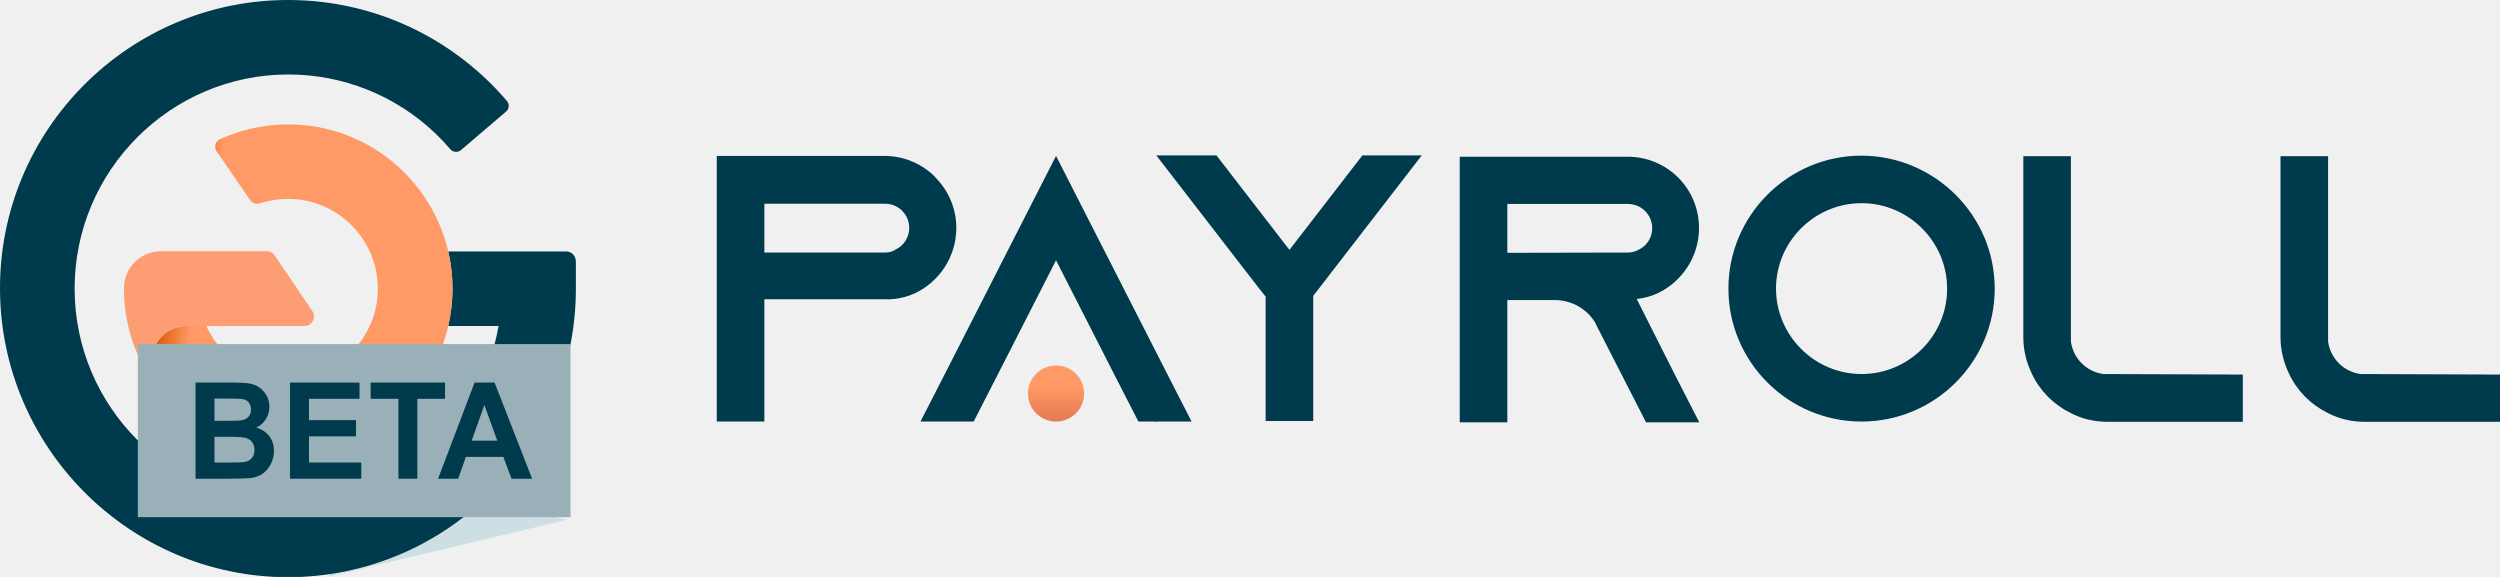
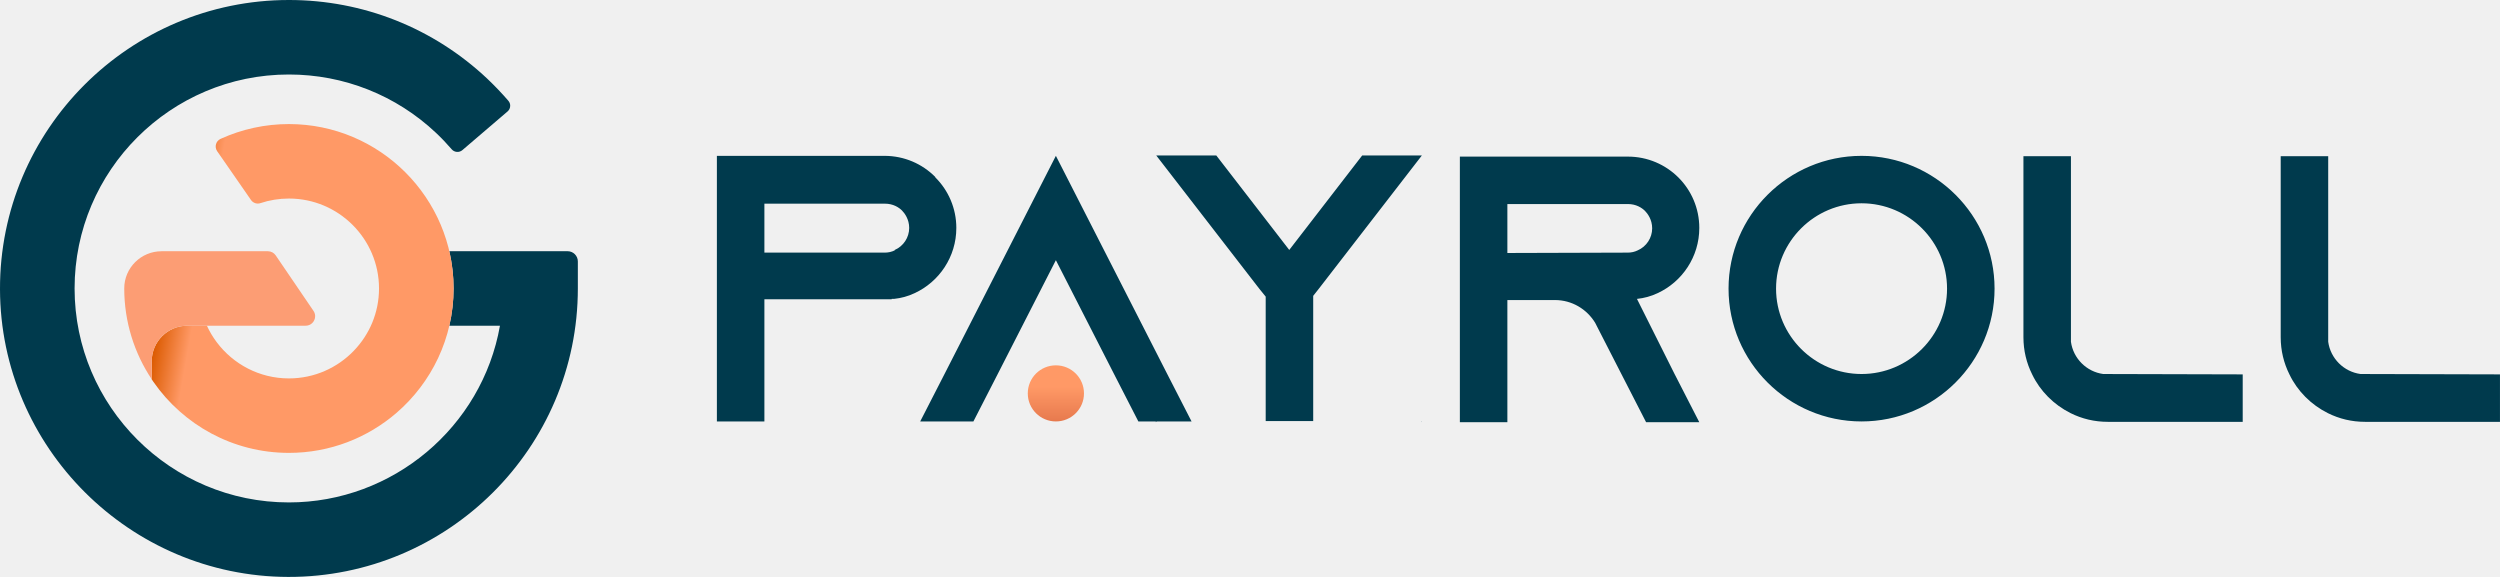
<svg xmlns="http://www.w3.org/2000/svg" width="260" height="60" viewBox="0 0 260 60" fill="none">
-   <g clip-path="url(#clip0_55555_66018)">
-     <path d="M109.828 43.841C111.44 43.841 112.747 42.535 112.747 40.925C112.747 39.315 111.44 38.01 109.828 38.01C108.215 38.01 106.908 39.315 106.908 40.925C106.908 42.535 108.215 43.841 109.828 43.841Z" fill="url(#paint0_linear_55555_66018)" />
-     <path d="M97.288 18.464C98.623 19.796 99.457 21.657 99.457 23.711C99.457 26.71 97.677 29.32 95.119 30.514C94.452 30.819 93.729 31.013 92.978 31.097C92.895 31.097 92.811 31.097 92.728 31.097V31.125H79.493V43.841H74.544V16.215H91.977C94.035 16.215 95.898 17.048 97.232 18.38L97.288 18.464ZM93.062 25.988C93.979 25.599 94.563 24.683 94.563 23.711C94.563 22.795 94.091 22.184 93.812 21.907C93.507 21.601 92.895 21.185 92.033 21.185H79.493V26.266H92.033C92.394 26.266 92.756 26.182 93.062 26.016V25.988ZM123.925 43.841H118.392L115.861 38.899L109.828 27.071L103.794 38.899L101.264 43.841H95.731L98.261 38.899L109.828 16.215L121.395 38.899L123.925 43.841ZM120.199 43.841H120.282L120.199 43.924V43.841ZM147.864 16.159L137.16 30.014L136.576 30.764V43.785H131.627V30.847L130.959 30.014L120.255 16.159H126.511L134.101 25.988L141.692 16.159H147.864ZM147.837 43.841H147.864V43.924L147.837 43.841ZM174.195 38.982L176.726 43.924H171.192L168.662 38.982L166.021 33.818L165.91 33.568C165.048 32.152 163.491 31.208 161.711 31.208H156.762V43.924H151.813V16.298H169.274C171.331 16.298 173.194 17.131 174.529 18.464C175.864 19.796 176.698 21.657 176.698 23.711C176.698 26.71 174.918 29.32 172.36 30.514C171.693 30.819 170.97 31.013 170.219 31.097L174.195 38.982ZM169.302 26.266C169.663 26.266 170.025 26.182 170.33 26.016C171.248 25.627 171.832 24.711 171.832 23.739C171.832 22.823 171.359 22.212 171.081 21.934C170.775 21.629 170.164 21.212 169.302 21.212H156.762V26.293L169.302 26.266ZM207.45 30.014C207.45 37.621 201.249 43.841 193.603 43.841C185.984 43.841 179.756 37.649 179.756 30.014C179.756 22.406 185.957 16.187 193.603 16.187C201.221 16.215 207.45 22.406 207.45 30.014ZM202.5 30.014C202.5 25.127 198.496 21.129 193.603 21.129C188.709 21.129 184.705 25.127 184.705 30.014C184.705 34.901 188.709 38.899 193.603 38.899C198.496 38.899 202.5 34.928 202.5 30.014ZM233.252 38.954V43.869H219.211C217.821 43.869 216.514 43.563 215.346 42.952C213.594 42.092 212.176 40.676 211.342 38.926C210.758 37.733 210.425 36.428 210.425 35.067V16.242H215.374V35.539C215.624 37.288 216.986 38.649 218.738 38.899L233.252 38.954ZM260 38.954V43.869H245.959C244.569 43.869 243.262 43.563 242.094 42.952C240.342 42.092 238.924 40.676 238.09 38.926C237.506 37.733 237.173 36.428 237.173 35.067V16.242H242.122V35.539C242.372 37.288 243.734 38.649 245.486 38.899L260 38.954Z" fill="#003A4D" />
-     <path d="M59 54.041C50.6 56.057 42.4 58.014 34 60C35 59.097 35.8 58.345 36.65 57.592C38.15 56.238 39.6 54.884 41.1 53.559C41.3 53.379 41.8 53.198 42.2 53.168C44.9 53.108 47.6 53.138 50.3 53.018C53.25 52.897 56 53.409 59 54.041Z" fill="#CEDFE4" />
-     <path d="M59.892 27.21V30.014C59.892 46.59 46.422 60.056 29.876 60.028C13.442 59.972 0.055 46.534 -7.3673e-05 30.069C-0.056 13.494 13.414 0 29.96 0C37.637 0 44.953 2.915 50.524 8.191C51.3 8.913 52.02 9.69 52.713 10.495C52.852 10.634 52.907 10.828 52.907 10.995C52.907 11.217 52.824 11.439 52.63 11.606L47.946 15.604C47.614 15.882 47.115 15.854 46.838 15.521C46.339 14.938 45.785 14.354 45.23 13.827C41.101 9.912 35.669 7.746 29.987 7.746C17.737 7.746 7.76 17.742 7.76 30.014C7.76 42.286 17.737 52.281 29.987 52.281C40.768 52.281 50.025 44.452 51.854 33.901H46.616C46.893 32.651 47.06 31.347 47.06 30.042C47.06 28.737 46.921 27.404 46.616 26.155H58.866C59.42 26.127 59.892 26.599 59.892 27.21Z" fill="#003A4D" />
-     <path d="M36.694 36.483C35.004 38.26 32.593 39.371 29.96 39.371C26.911 39.371 24.195 37.899 22.477 35.622C22.089 35.095 21.728 34.512 21.451 33.901H19.428C17.377 33.901 15.742 35.567 15.742 37.594V39.482C15.797 39.565 15.853 39.676 15.936 39.759C19.012 44.23 24.167 47.145 29.987 47.145C34.255 47.145 38.136 45.562 41.129 42.98C44.759 39.843 47.06 35.206 47.06 30.042C47.06 20.602 39.41 12.938 29.987 12.938C27.521 12.938 25.11 13.466 22.892 14.466C22.393 14.688 22.227 15.299 22.532 15.743L26.024 20.824C26.246 21.129 26.634 21.268 26.994 21.157C27.936 20.852 28.934 20.685 29.96 20.685C35.115 20.685 39.3 24.877 39.3 30.042C39.3 32.513 38.302 34.789 36.694 36.483Z" fill="url(#paint1_linear_55555_66018)" />
-     <path d="M16.74 26.127H27.77C28.103 26.127 28.408 26.293 28.574 26.571L32.482 32.346C32.925 33.012 32.454 33.901 31.678 33.901H21.451H19.428C17.377 33.901 15.742 35.567 15.742 37.594V39.482C13.941 36.761 12.887 33.512 12.887 30.014C12.887 27.848 14.606 26.127 16.74 26.127Z" fill="#FC9D74" />
-     <path d="M59.337 35.786H14.337V53.786H59.337V35.786Z" fill="#99B0B8" />
-     <path d="M20.337 39.786H24.231C25.002 39.786 25.576 39.82 25.952 39.888C26.333 39.952 26.672 40.088 26.969 40.297C27.27 40.507 27.521 40.786 27.72 41.136C27.919 41.482 28.019 41.871 28.019 42.303C28.019 42.771 27.895 43.201 27.647 43.592C27.403 43.983 27.071 44.276 26.65 44.472C27.244 44.649 27.7 44.952 28.019 45.379C28.338 45.807 28.497 46.309 28.497 46.887C28.497 47.342 28.393 47.785 28.185 48.217C27.981 48.644 27.7 48.988 27.341 49.247C26.987 49.502 26.548 49.658 26.025 49.718C25.698 49.754 24.907 49.777 23.653 49.786H20.337V39.786ZM22.304 41.45V43.763H23.593C24.36 43.763 24.836 43.751 25.022 43.728C25.359 43.688 25.622 43.569 25.813 43.374C26.008 43.174 26.105 42.912 26.105 42.589C26.105 42.28 26.021 42.03 25.853 41.839C25.689 41.643 25.443 41.525 25.115 41.484C24.92 41.462 24.36 41.45 23.434 41.45H22.304ZM22.304 45.427V48.101H24.125C24.834 48.101 25.283 48.08 25.474 48.039C25.766 47.985 26.003 47.853 26.185 47.644C26.371 47.43 26.464 47.146 26.464 46.791C26.464 46.491 26.393 46.236 26.251 46.027C26.11 45.818 25.904 45.666 25.633 45.57C25.367 45.475 24.787 45.427 23.892 45.427H22.304Z" fill="#003A4D" />
-     <path d="M30.165 49.786V39.786H37.389V41.477H32.132V43.694H37.023V45.379H32.132V48.101H37.575V49.786H30.165Z" fill="#003A4D" />
-     <path d="M41.435 49.786V41.477H38.545V39.786H46.286V41.477H43.403V49.786H41.435Z" fill="#003A4D" />
-     <path d="M55.337 49.786H53.197L52.347 47.514H48.453L47.649 49.786H45.562L49.356 39.786H51.437L55.337 49.786ZM51.716 45.829L50.373 42.119L49.057 45.829H51.716Z" fill="#003A4D" />
+   <g clip-path="url(#clip0_55555_66046)">
+     <path d="M60.096 27.191V30C60.096 46.567 46.574 60.039 29.97 60C13.499 59.958 0.042 46.523 9.64011e-05 30.078C-0.042 13.497 13.454 0 30.048 0C37.758 0 45.084 2.909 50.687 8.195C51.454 8.925 52.191 9.694 52.875 10.488C53 10.635 53.061 10.815 53.061 10.996C53.061 11.218 52.969 11.437 52.786 11.592L48.087 15.612C47.759 15.893 47.261 15.856 46.978 15.529C46.466 14.935 45.921 14.36 45.351 13.824C41.197 9.905 35.761 7.748 30.045 7.748C17.756 7.748 7.757 17.73 7.757 30C7.757 42.27 17.756 52.252 30.045 52.252C40.852 52.252 50.136 44.413 51.996 33.873H46.73C47.019 32.629 47.172 31.332 47.172 30C47.172 28.668 47.019 27.368 46.727 26.125H59.028C59.617 26.125 60.096 26.602 60.096 27.191Z" fill="#003A4D" />
+     <path d="M36.807 36.471C35.1 38.245 32.703 39.355 30.048 39.355C26.984 39.355 24.259 37.878 22.546 35.599C22.143 35.063 21.798 34.486 21.517 33.872H19.488C17.439 33.872 15.779 35.53 15.779 37.576V39.449C15.84 39.541 15.901 39.63 15.962 39.721C19.06 44.177 24.217 47.1 30.048 47.1C34.321 47.1 38.233 45.529 41.239 42.936C44.873 39.799 47.175 35.163 47.175 30.003C47.175 20.573 39.49 12.903 30.048 12.903C27.57 12.903 25.154 13.43 22.938 14.443C22.449 14.668 22.279 15.279 22.585 15.723L26.102 20.798C26.319 21.111 26.717 21.25 27.078 21.128C28.026 20.811 29.027 20.648 30.048 20.648C35.214 20.648 39.418 24.845 39.418 30.003C39.418 32.512 38.422 34.791 36.804 36.471" fill="url(#paint0_linear_55555_66046)" />
+     <path d="M16.799 26.128H27.857C28.185 26.128 28.491 26.289 28.674 26.561L32.603 32.332C33.048 32.987 32.578 33.873 31.786 33.873H21.52H19.491C17.442 33.873 15.782 35.53 15.782 37.576V39.45C13.974 36.74 12.921 33.487 12.921 29.994C12.921 27.86 14.661 26.13 16.799 26.13V26.128Z" fill="#FC9D74" />
+     <path d="M109.812 43.83C111.425 43.83 112.734 42.524 112.734 40.912C112.734 39.301 111.425 37.995 109.812 37.995C108.198 37.995 106.889 39.301 106.889 40.912C106.889 42.524 108.198 43.83 109.812 43.83Z" fill="url(#paint1_linear_55555_66046)" />
+     <path d="M97.283 18.457C98.626 19.798 99.458 21.653 99.458 23.707C99.458 26.705 97.678 29.311 95.109 30.494C94.436 30.811 93.724 31.008 92.974 31.085H92.737V31.124H79.497V43.83H74.556V16.209H91.987C94.041 16.209 95.899 17.036 97.244 18.38L97.283 18.457ZM93.054 25.994C93.963 25.6 94.556 24.692 94.556 23.707C94.556 22.799 94.08 22.169 93.805 21.891C93.488 21.575 92.896 21.181 92.026 21.181H79.497V26.272H92.026C92.382 26.272 92.737 26.194 93.054 26.036V25.997V25.994ZM123.922 43.83H118.389L115.859 38.897L109.812 27.06L103.764 38.897L101.234 43.83H95.701L98.231 38.897L109.812 16.206L121.392 38.897L123.922 43.83ZM120.208 43.83H120.286L120.208 43.908V43.83ZM147.875 16.167L137.165 30.019L136.573 30.769V43.791H131.632V30.849L130.959 30.019L120.249 16.167H126.494L134.082 25.994L141.669 16.167H147.875ZM147.836 43.83H147.875V43.908L147.836 43.83ZM174.197 38.977L176.727 43.91H171.194L168.664 38.977L166.017 33.809L165.898 33.573C165.028 32.151 163.487 31.205 161.708 31.205H156.767V43.91H151.826V16.287H169.295C171.35 16.287 173.207 17.114 174.553 18.457C175.896 19.798 176.727 21.653 176.727 23.707C176.727 26.705 174.948 29.311 172.379 30.494C171.706 30.811 170.994 31.008 170.244 31.085L174.195 38.977H174.197ZM169.295 26.272C169.651 26.272 170.007 26.194 170.324 26.036C171.233 25.642 171.826 24.734 171.826 23.746C171.826 22.838 171.35 22.208 171.075 21.93C170.758 21.614 170.166 21.22 169.295 21.22H156.767V26.311L169.295 26.272ZM207.434 30.019C207.434 37.634 201.228 43.83 193.602 43.83C185.975 43.83 179.769 37.634 179.769 30.019C179.769 22.405 185.975 16.209 193.602 16.209C201.228 16.209 207.434 22.405 207.434 30.019ZM202.493 30.019C202.493 25.125 198.501 21.142 193.602 21.142C188.703 21.142 184.71 25.128 184.71 30.019C184.71 34.911 188.703 38.897 193.602 38.897C198.501 38.897 202.493 34.911 202.493 30.019ZM233.242 38.939V43.871H219.212C217.827 43.871 216.523 43.555 215.339 42.964C213.601 42.095 212.177 40.676 211.346 38.939C210.754 37.756 210.437 36.451 210.437 35.072V16.248H215.378V35.544C215.614 37.279 216.999 38.661 218.736 38.897L233.242 38.936V38.939ZM259.997 38.939V43.871H245.968C244.583 43.871 243.279 43.555 242.094 42.964C240.357 42.095 238.933 40.676 238.102 38.939C237.51 37.756 237.193 36.451 237.193 35.072V16.248H242.133V35.544C242.37 37.279 243.754 38.661 245.492 38.897L259.997 38.936V38.939Z" fill="#003A4D" />
  </g>
  <defs>
-     <linearGradient id="paint0_linear_55555_66018" x1="109.774" y1="45.518" x2="109.774" y2="40.174" gradientUnits="userSpaceOnUse">
+     <linearGradient id="paint0_linear_55555_66046" x1="17.45" y1="27.782" x2="46.914" y2="32.986" gradientUnits="userSpaceOnUse">
+       <stop stop-color="#DB5A00" />
+       <stop offset="0.12" stop-color="#FF9966" />
+     </linearGradient>
+     <linearGradient id="paint1_linear_55555_66046" x1="109.834" y1="45.574" x2="109.835" y2="40.229" gradientUnits="userSpaceOnUse">
      <stop stop-color="#DB6A42" />
      <stop offset="1" stop-color="#FF9966" />
    </linearGradient>
-     <linearGradient id="paint1_linear_55555_66018" x1="17.395" y1="27.787" x2="46.77" y2="32.958" gradientUnits="userSpaceOnUse">
-       <stop stop-color="#DB5A00" />
-       <stop offset="0.12" stop-color="#FF9966" />
-     </linearGradient>
-     <clipPath id="clip0_55555_66018">
+     <clipPath id="clip0_55555_66046">
      <rect width="260" height="60" fill="white" />
    </clipPath>
  </defs>
</svg>
